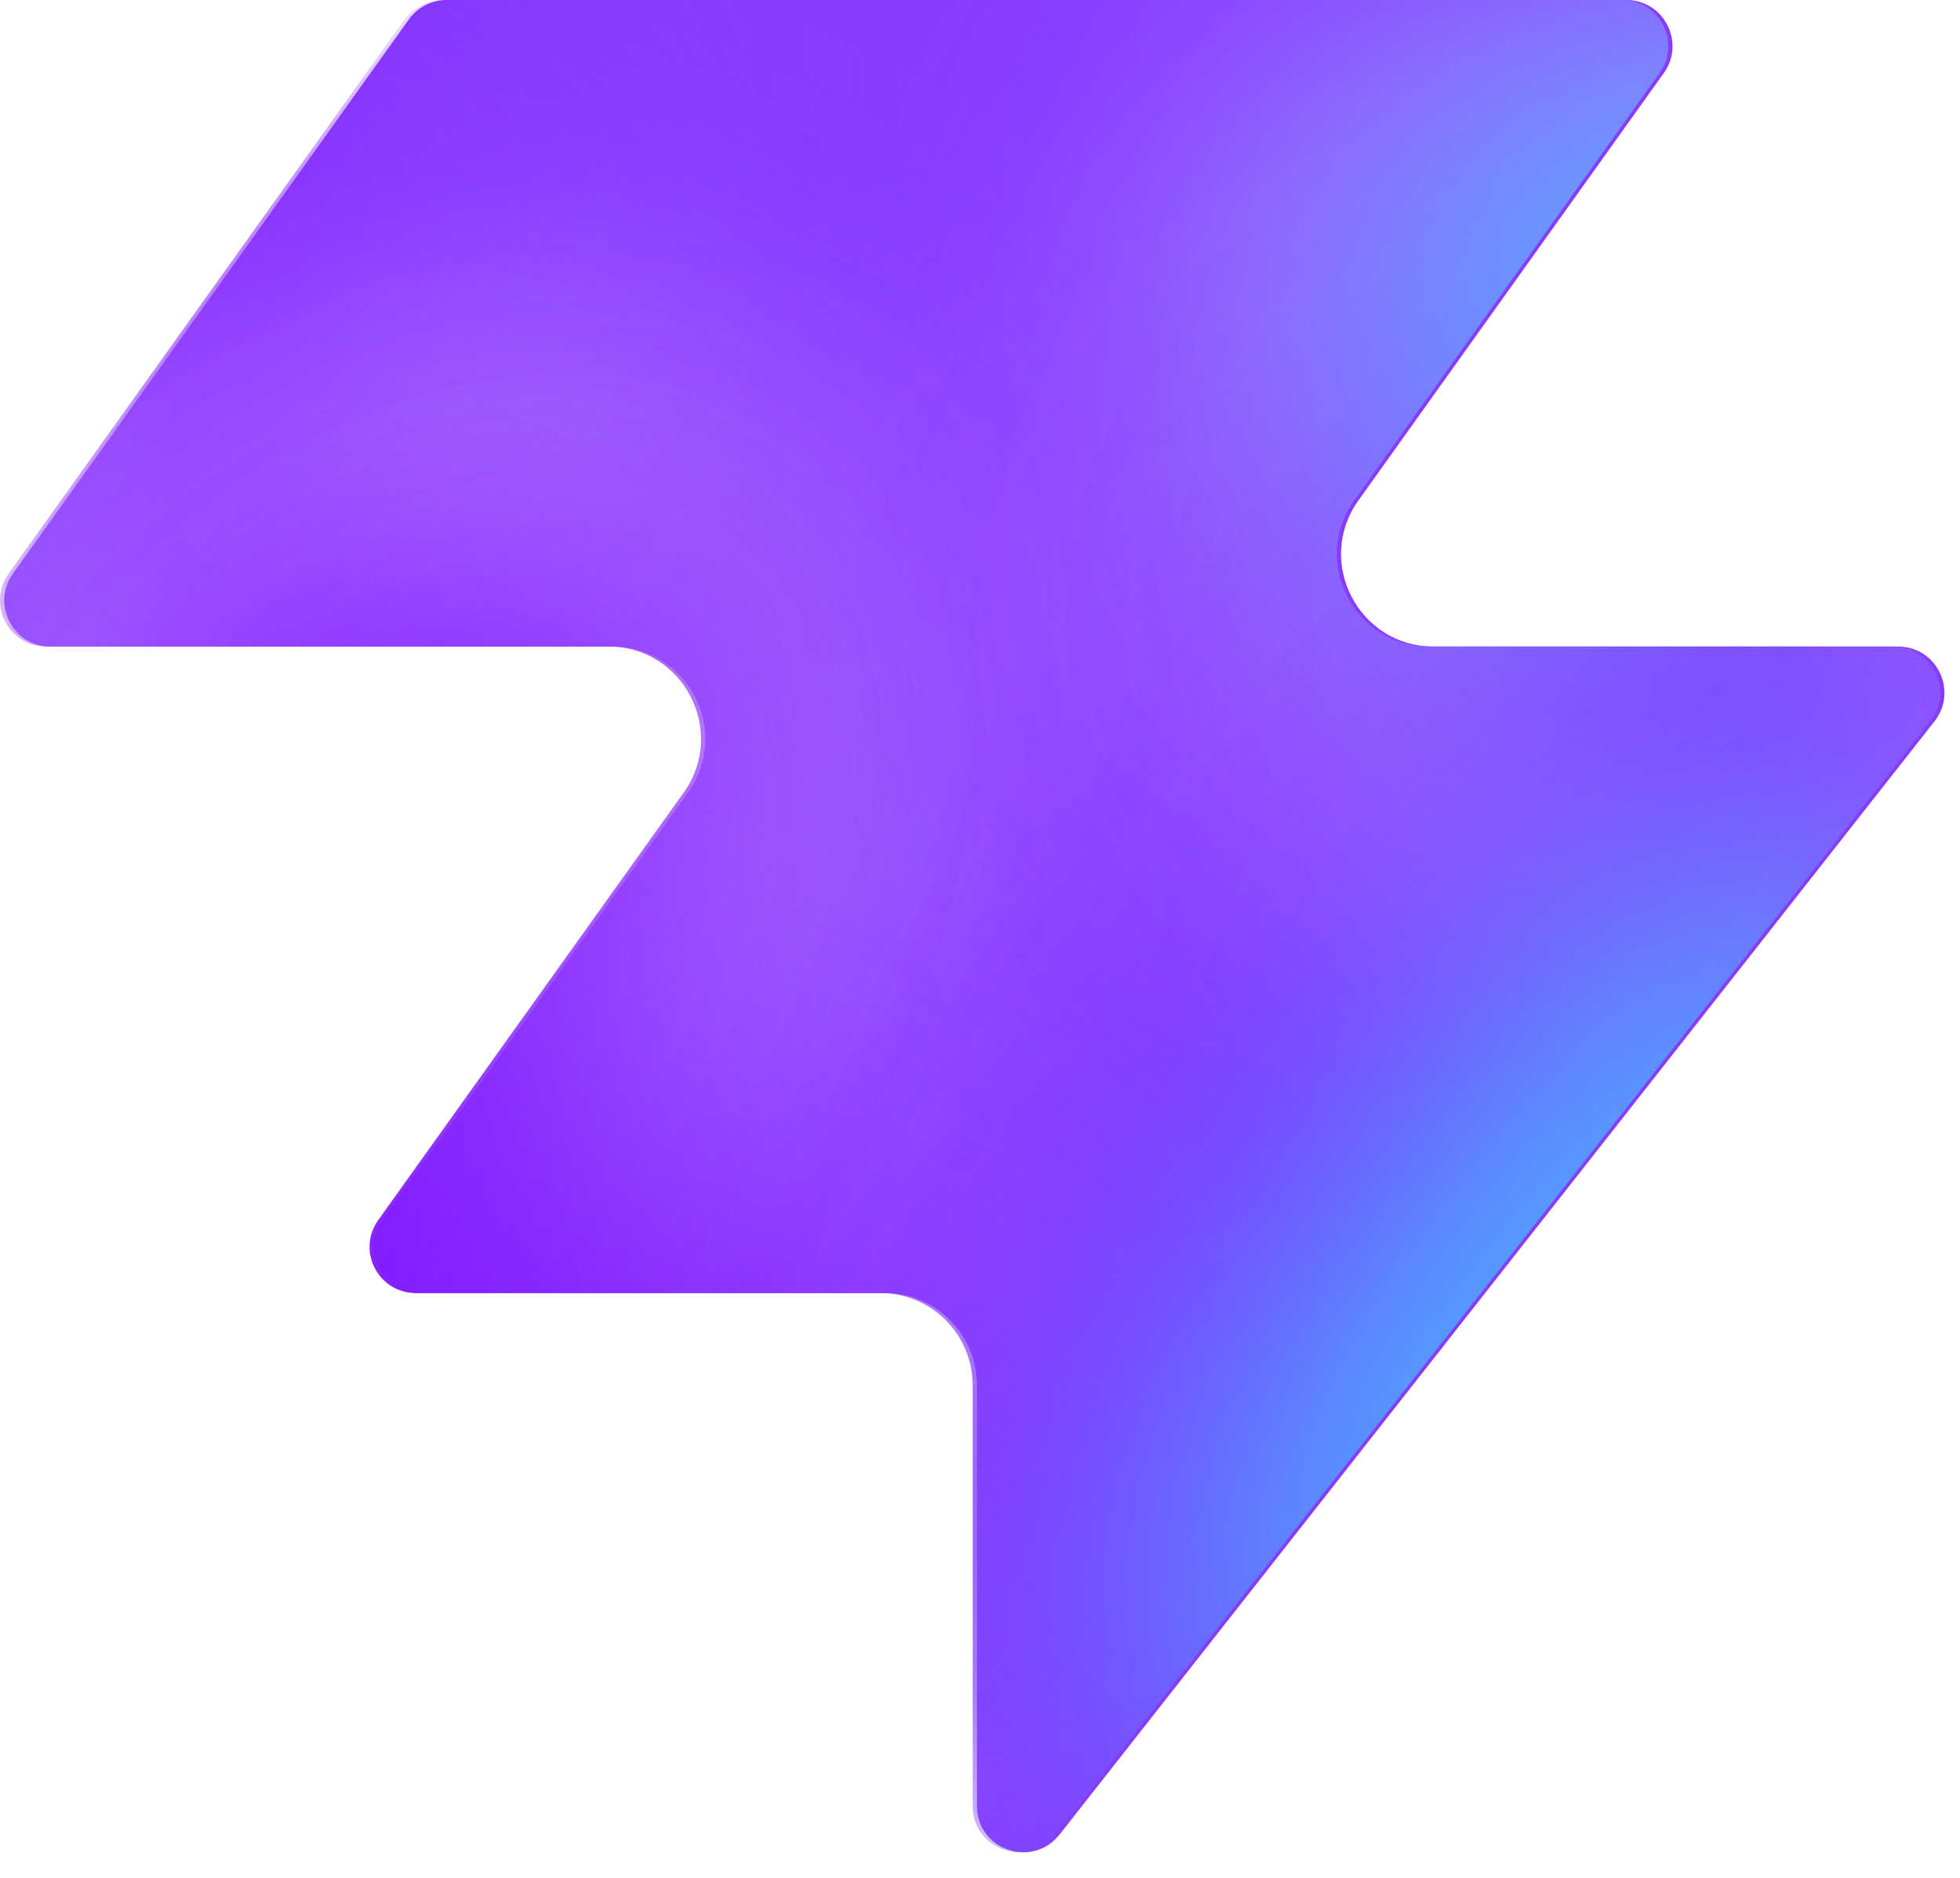
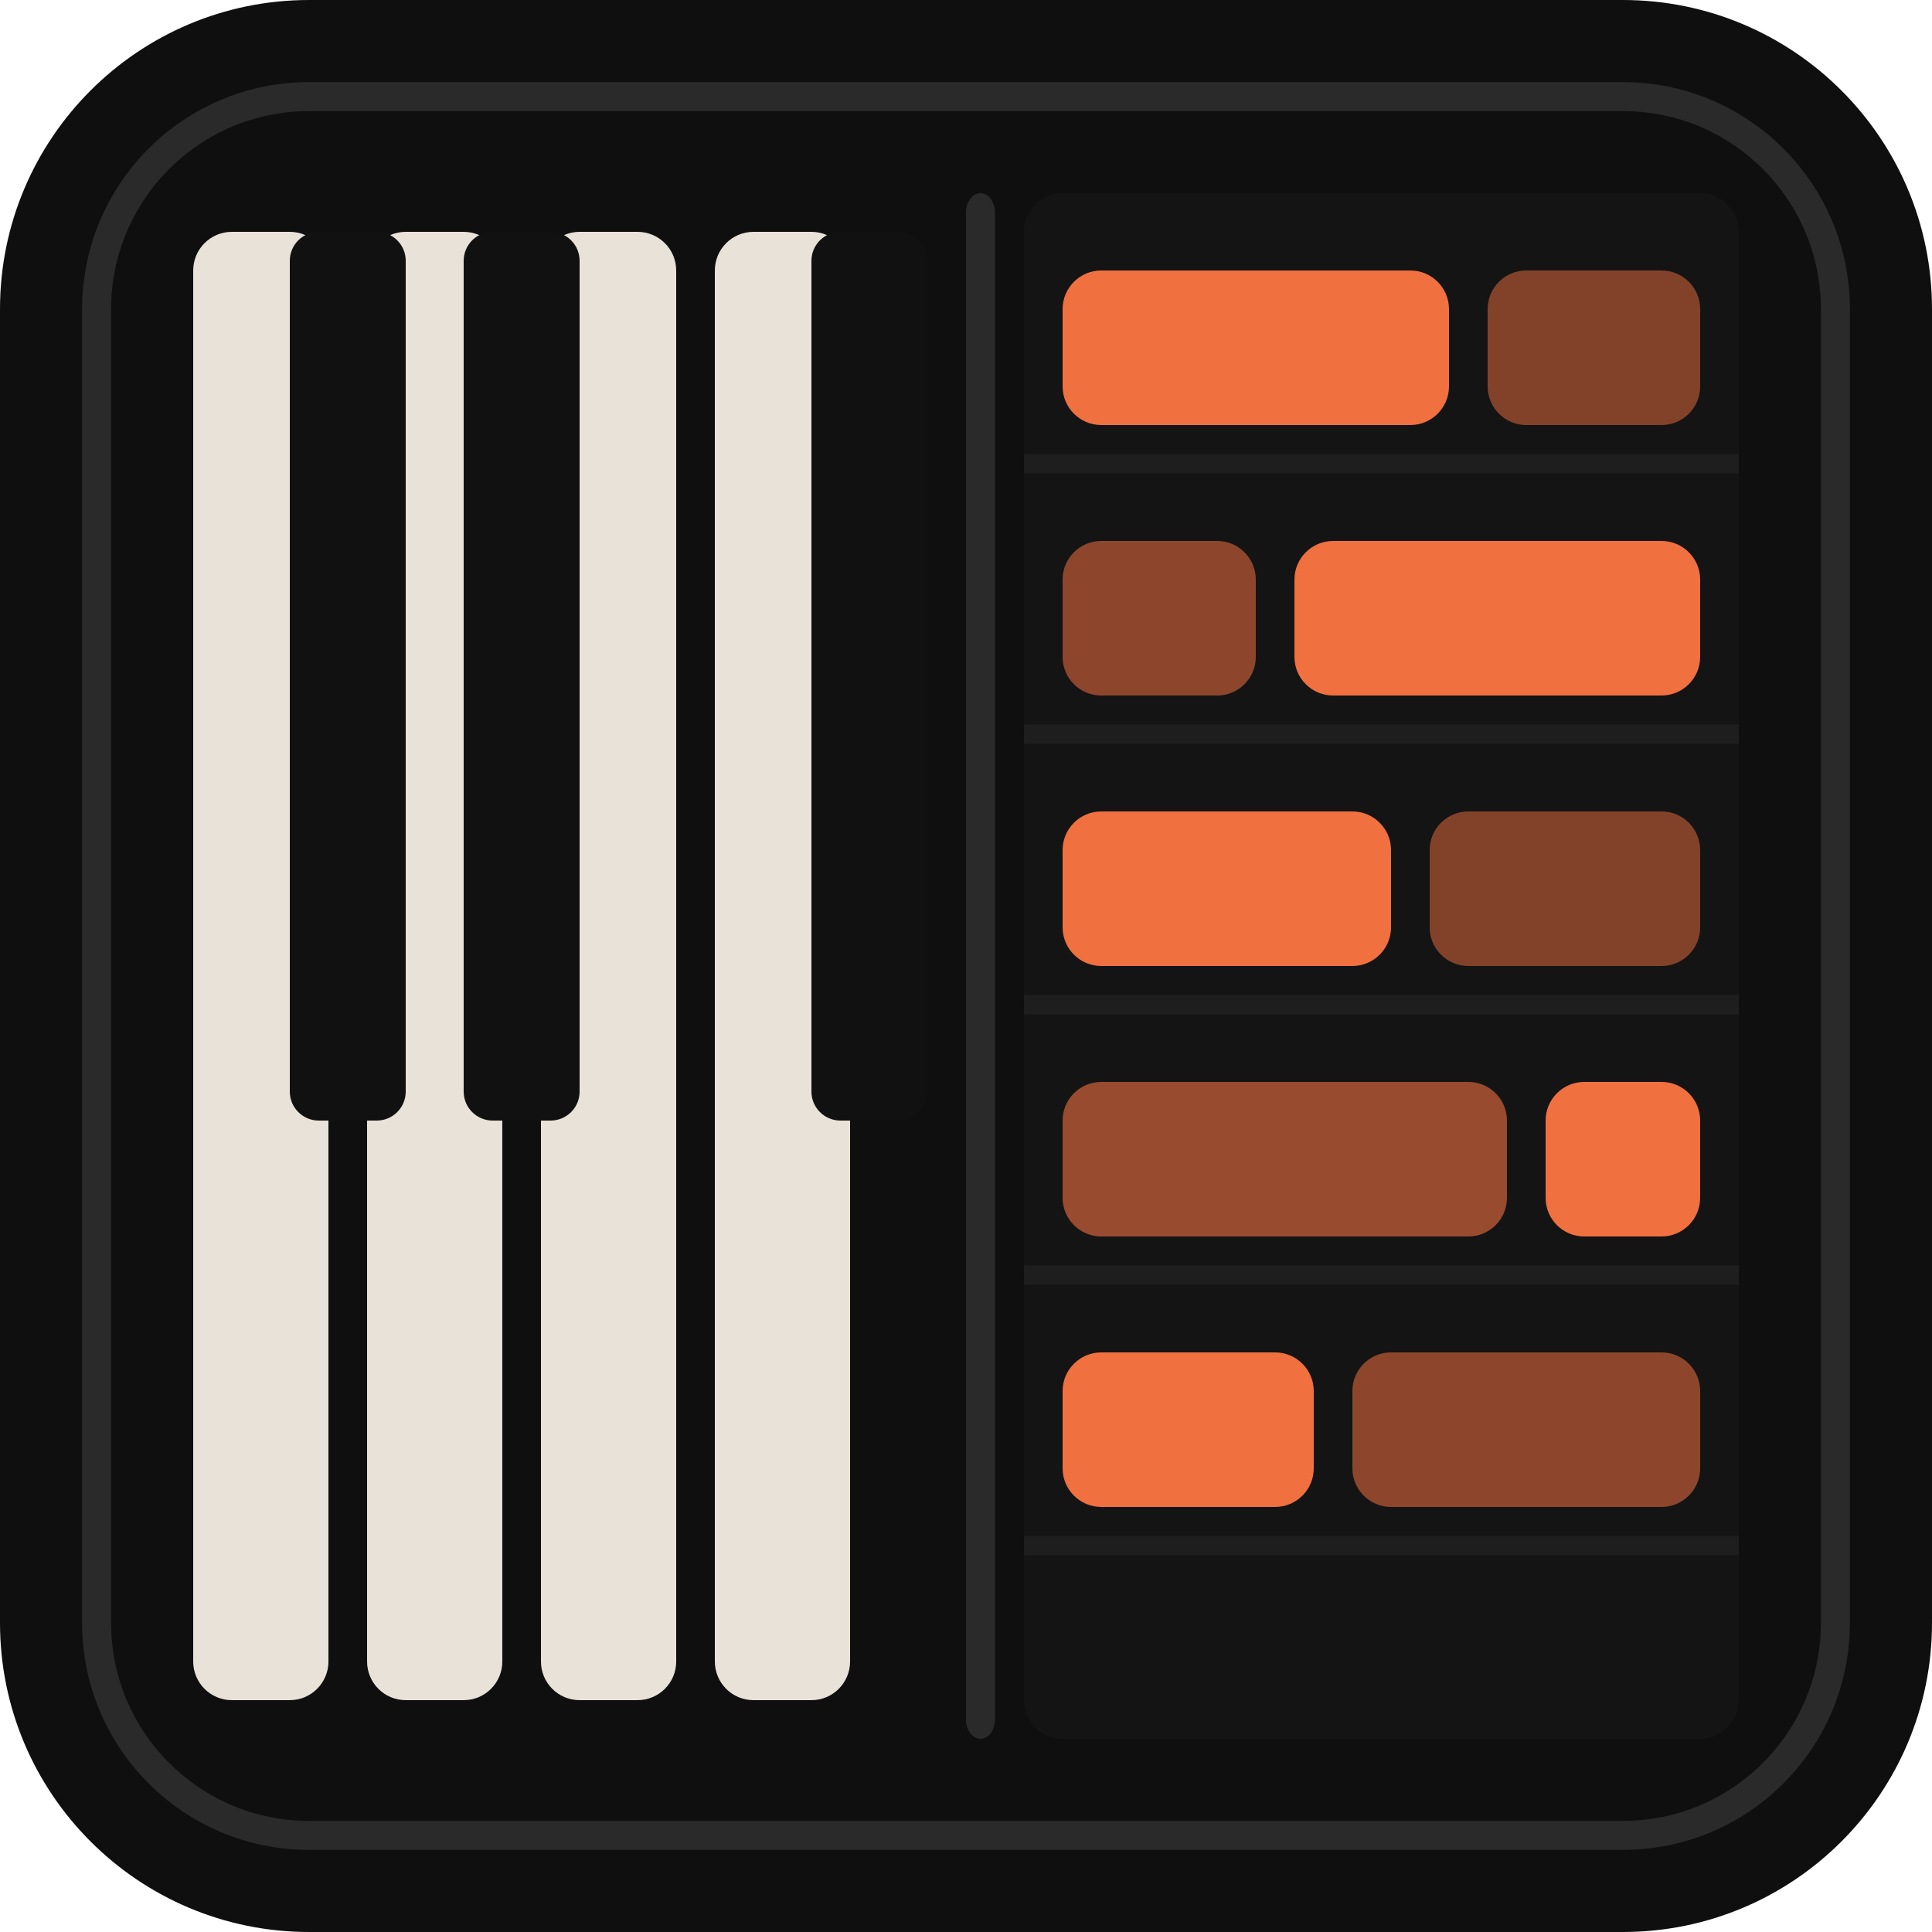
- <svg xmlns="http://www.w3.org/2000/svg" width="48" height="46" fill="none" viewBox="0 0 48 46">
-   <path fill="#863bff" d="M25.946 44.938c-.664.845-2.021.375-2.021-.698V33.937a2.26 2.26 0 0 0-2.262-2.262H10.287c-.92 0-1.456-1.04-.92-1.788l7.48-10.471c1.07-1.497 0-3.578-1.842-3.578H1.237c-.92 0-1.456-1.04-.92-1.788L10.013.474c.214-.297.556-.474.92-.474h28.894c.92 0 1.456 1.04.92 1.788l-7.48 10.471c-1.07 1.498 0 3.579 1.842 3.579h11.377c.943 0 1.473 1.088.89 1.83L25.947 44.94z" style="fill:#863bff;fill:color(display-p3 .525 .23 1);fill-opacity:1" />
-   <mask id="a" width="48" height="46" x="0" y="0" maskUnits="userSpaceOnUse" style="mask-type:alpha">
-     <path fill="#000" d="M25.842 44.938c-.664.844-2.021.375-2.021-.698V33.937a2.26 2.26 0 0 0-2.262-2.262H10.183c-.92 0-1.456-1.04-.92-1.788l7.48-10.471c1.07-1.498 0-3.579-1.842-3.579H1.133c-.92 0-1.456-1.04-.92-1.787L9.91.473c.214-.297.556-.474.92-.474h28.894c.92 0 1.456 1.04.92 1.788l-7.48 10.471c-1.07 1.498 0 3.578 1.842 3.578h11.377c.943 0 1.473 1.088.89 1.832L25.843 44.94z" style="fill:#000;fill-opacity:1" />
-   </mask>
-   <g mask="url(#a)">
-     <g filter="url(#b)">
-       <ellipse cx="5.508" cy="14.704" fill="#ede6ff" rx="5.508" ry="14.704" style="fill:#ede6ff;fill:color(display-p3 .927 .903 1);fill-opacity:1" transform="matrix(.00324 1 1 -.00324 -4.47 31.516)" />
-     </g>
-     <g filter="url(#c)">
-       <ellipse cx="10.399" cy="29.851" fill="#ede6ff" rx="10.399" ry="29.851" style="fill:#ede6ff;fill:color(display-p3 .927 .903 1);fill-opacity:1" transform="matrix(.00324 1 1 -.00324 -39.328 7.883)" />
-     </g>
-     <g filter="url(#d)">
-       <ellipse cx="5.508" cy="30.487" fill="#7e14ff" rx="5.508" ry="30.487" style="fill:#7e14ff;fill:color(display-p3 .492 .077 1);fill-opacity:1" transform="rotate(89.814 -25.913 -14.639)scale(1 -1)" />
-     </g>
-     <g filter="url(#e)">
-       <ellipse cx="5.508" cy="30.599" fill="#7e14ff" rx="5.508" ry="30.599" style="fill:#7e14ff;fill:color(display-p3 .492 .077 1);fill-opacity:1" transform="rotate(89.814 -32.644 -3.334)scale(1 -1)" />
-     </g>
-     <g filter="url(#f)">
-       <ellipse cx="5.508" cy="30.599" fill="#7e14ff" rx="5.508" ry="30.599" style="fill:#7e14ff;fill:color(display-p3 .492 .077 1);fill-opacity:1" transform="matrix(.00324 1 1 -.00324 -34.34 30.47)" />
-     </g>
-     <g filter="url(#g)">
-       <ellipse cx="14.072" cy="22.078" fill="#ede6ff" rx="14.072" ry="22.078" style="fill:#ede6ff;fill:color(display-p3 .927 .903 1);fill-opacity:1" transform="rotate(93.35 24.506 48.493)scale(-1 1)" />
-     </g>
-     <g filter="url(#h)">
-       <ellipse cx="3.47" cy="21.501" fill="#7e14ff" rx="3.47" ry="21.501" style="fill:#7e14ff;fill:color(display-p3 .492 .077 1);fill-opacity:1" transform="rotate(89.009 28.708 47.59)scale(-1 1)" />
-     </g>
-     <g filter="url(#i)">
-       <ellipse cx="3.47" cy="21.501" fill="#7e14ff" rx="3.47" ry="21.501" style="fill:#7e14ff;fill:color(display-p3 .492 .077 1);fill-opacity:1" transform="rotate(89.009 28.708 47.59)scale(-1 1)" />
-     </g>
-     <g filter="url(#j)">
-       <ellipse cx=".387" cy="8.972" fill="#7e14ff" rx="4.407" ry="29.108" style="fill:#7e14ff;fill:color(display-p3 .492 .077 1);fill-opacity:1" transform="rotate(39.51 .387 8.972)" />
-     </g>
-     <g filter="url(#k)">
-       <ellipse cx="47.523" cy="-6.092" fill="#7e14ff" rx="4.407" ry="29.108" style="fill:#7e14ff;fill:color(display-p3 .492 .077 1);fill-opacity:1" transform="rotate(37.892 47.523 -6.092)" />
-     </g>
-     <g filter="url(#l)">
-       <ellipse cx="41.412" cy="6.333" fill="#47bfff" rx="5.971" ry="9.665" style="fill:#47bfff;fill:color(display-p3 .28 .748 1);fill-opacity:1" transform="rotate(37.892 41.412 6.333)" />
-     </g>
-     <g filter="url(#m)">
-       <ellipse cx="-1.879" cy="38.332" fill="#7e14ff" rx="4.407" ry="29.108" style="fill:#7e14ff;fill:color(display-p3 .492 .077 1);fill-opacity:1" transform="rotate(37.892 -1.88 38.332)" />
-     </g>
-     <g filter="url(#n)">
-       <ellipse cx="-1.879" cy="38.332" fill="#7e14ff" rx="4.407" ry="29.108" style="fill:#7e14ff;fill:color(display-p3 .492 .077 1);fill-opacity:1" transform="rotate(37.892 -1.88 38.332)" />
-     </g>
-     <g filter="url(#o)">
-       <ellipse cx="35.651" cy="29.907" fill="#7e14ff" rx="4.407" ry="29.108" style="fill:#7e14ff;fill:color(display-p3 .492 .077 1);fill-opacity:1" transform="rotate(37.892 35.651 29.907)" />
-     </g>
-     <g filter="url(#p)">
-       <ellipse cx="38.418" cy="32.4" fill="#47bfff" rx="5.971" ry="15.297" style="fill:#47bfff;fill:color(display-p3 .28 .748 1);fill-opacity:1" transform="rotate(37.892 38.418 32.4)" />
-     </g>
-   </g>
-   <defs>
-     <filter id="b" width="60.045" height="41.654" x="-19.77" y="16.149" color-interpolation-filters="sRGB" filterUnits="userSpaceOnUse">
-       <feFlood flood-opacity="0" result="BackgroundImageFix" />
-       <feBlend in="SourceGraphic" in2="BackgroundImageFix" result="shape" />
-       <feGaussianBlur result="effect1_foregroundBlur_2002_17158" stdDeviation="7.659" />
-     </filter>
-     <filter id="c" width="90.34" height="51.437" x="-54.613" y="-7.533" color-interpolation-filters="sRGB" filterUnits="userSpaceOnUse">
-       <feFlood flood-opacity="0" result="BackgroundImageFix" />
-       <feBlend in="SourceGraphic" in2="BackgroundImageFix" result="shape" />
-       <feGaussianBlur result="effect1_foregroundBlur_2002_17158" stdDeviation="7.659" />
-     </filter>
-     <filter id="d" width="79.355" height="29.4" x="-49.64" y="2.03" color-interpolation-filters="sRGB" filterUnits="userSpaceOnUse">
-       <feFlood flood-opacity="0" result="BackgroundImageFix" />
-       <feBlend in="SourceGraphic" in2="BackgroundImageFix" result="shape" />
-       <feGaussianBlur result="effect1_foregroundBlur_2002_17158" stdDeviation="4.596" />
-     </filter>
-     <filter id="e" width="79.579" height="29.4" x="-45.045" y="20.029" color-interpolation-filters="sRGB" filterUnits="userSpaceOnUse">
-       <feFlood flood-opacity="0" result="BackgroundImageFix" />
-       <feBlend in="SourceGraphic" in2="BackgroundImageFix" result="shape" />
-       <feGaussianBlur result="effect1_foregroundBlur_2002_17158" stdDeviation="4.596" />
-     </filter>
-     <filter id="f" width="79.579" height="29.4" x="-43.513" y="21.178" color-interpolation-filters="sRGB" filterUnits="userSpaceOnUse">
-       <feFlood flood-opacity="0" result="BackgroundImageFix" />
-       <feBlend in="SourceGraphic" in2="BackgroundImageFix" result="shape" />
-       <feGaussianBlur result="effect1_foregroundBlur_2002_17158" stdDeviation="4.596" />
-     </filter>
-     <filter id="g" width="74.749" height="58.852" x="15.756" y="-17.901" color-interpolation-filters="sRGB" filterUnits="userSpaceOnUse">
-       <feFlood flood-opacity="0" result="BackgroundImageFix" />
-       <feBlend in="SourceGraphic" in2="BackgroundImageFix" result="shape" />
-       <feGaussianBlur result="effect1_foregroundBlur_2002_17158" stdDeviation="7.659" />
-     </filter>
-     <filter id="h" width="61.377" height="25.362" x="23.548" y="2.284" color-interpolation-filters="sRGB" filterUnits="userSpaceOnUse">
-       <feFlood flood-opacity="0" result="BackgroundImageFix" />
-       <feBlend in="SourceGraphic" in2="BackgroundImageFix" result="shape" />
-       <feGaussianBlur result="effect1_foregroundBlur_2002_17158" stdDeviation="4.596" />
-     </filter>
-     <filter id="i" width="61.377" height="25.362" x="23.548" y="2.284" color-interpolation-filters="sRGB" filterUnits="userSpaceOnUse">
-       <feFlood flood-opacity="0" result="BackgroundImageFix" />
-       <feBlend in="SourceGraphic" in2="BackgroundImageFix" result="shape" />
-       <feGaussianBlur result="effect1_foregroundBlur_2002_17158" stdDeviation="4.596" />
-     </filter>
-     <filter id="j" width="56.045" height="63.649" x="-27.636" y="-22.853" color-interpolation-filters="sRGB" filterUnits="userSpaceOnUse">
-       <feFlood flood-opacity="0" result="BackgroundImageFix" />
-       <feBlend in="SourceGraphic" in2="BackgroundImageFix" result="shape" />
-       <feGaussianBlur result="effect1_foregroundBlur_2002_17158" stdDeviation="4.596" />
-     </filter>
-     <filter id="k" width="54.814" height="64.646" x="20.116" y="-38.415" color-interpolation-filters="sRGB" filterUnits="userSpaceOnUse">
-       <feFlood flood-opacity="0" result="BackgroundImageFix" />
-       <feBlend in="SourceGraphic" in2="BackgroundImageFix" result="shape" />
-       <feGaussianBlur result="effect1_foregroundBlur_2002_17158" stdDeviation="4.596" />
-     </filter>
-     <filter id="l" width="33.541" height="35.313" x="24.641" y="-11.323" color-interpolation-filters="sRGB" filterUnits="userSpaceOnUse">
-       <feFlood flood-opacity="0" result="BackgroundImageFix" />
-       <feBlend in="SourceGraphic" in2="BackgroundImageFix" result="shape" />
-       <feGaussianBlur result="effect1_foregroundBlur_2002_17158" stdDeviation="4.596" />
-     </filter>
-     <filter id="m" width="54.814" height="64.646" x="-29.286" y="6.009" color-interpolation-filters="sRGB" filterUnits="userSpaceOnUse">
-       <feFlood flood-opacity="0" result="BackgroundImageFix" />
-       <feBlend in="SourceGraphic" in2="BackgroundImageFix" result="shape" />
-       <feGaussianBlur result="effect1_foregroundBlur_2002_17158" stdDeviation="4.596" />
-     </filter>
-     <filter id="n" width="54.814" height="64.646" x="-29.286" y="6.009" color-interpolation-filters="sRGB" filterUnits="userSpaceOnUse">
-       <feFlood flood-opacity="0" result="BackgroundImageFix" />
-       <feBlend in="SourceGraphic" in2="BackgroundImageFix" result="shape" />
-       <feGaussianBlur result="effect1_foregroundBlur_2002_17158" stdDeviation="4.596" />
-     </filter>
-     <filter id="o" width="54.814" height="64.646" x="8.244" y="-2.416" color-interpolation-filters="sRGB" filterUnits="userSpaceOnUse">
-       <feFlood flood-opacity="0" result="BackgroundImageFix" />
-       <feBlend in="SourceGraphic" in2="BackgroundImageFix" result="shape" />
-       <feGaussianBlur result="effect1_foregroundBlur_2002_17158" stdDeviation="4.596" />
-     </filter>
-     <filter id="p" width="39.409" height="43.623" x="18.713" y="10.588" color-interpolation-filters="sRGB" filterUnits="userSpaceOnUse">
-       <feFlood flood-opacity="0" result="BackgroundImageFix" />
-       <feBlend in="SourceGraphic" in2="BackgroundImageFix" result="shape" />
-       <feGaussianBlur result="effect1_foregroundBlur_2002_17158" stdDeviation="4.596" />
-     </filter>
-   </defs>
+ <svg xmlns="http://www.w3.org/2000/svg" viewBox="0 0 100 100">
+   <rect width="100" height="100" rx="16" fill="#0f0f0f" />
+   <rect x="5" y="5" width="90" height="90" rx="11" fill="none" stroke="#2a2a2a" stroke-width="1.5" />
+   <rect x="10" y="12" width="7" height="76" rx="2" fill="#e8e2d8" />
+   <rect x="19" y="12" width="7" height="76" rx="2" fill="#e8e2d8" />
+   <rect x="28" y="12" width="7" height="76" rx="2" fill="#e8e2d8" />
+   <rect x="37" y="12" width="7" height="76" rx="2" fill="#e8e2d8" />
+   <rect x="15" y="12" width="6" height="46" rx="1.5" fill="#111" />
+   <rect x="24" y="12" width="6" height="46" rx="1.5" fill="#111" />
+   <rect x="42" y="12" width="6" height="46" rx="1.5" fill="#111" />
+   <rect x="50" y="10" width="1.5" height="80" rx="1" fill="#2a2a2a" />
+   <rect x="53" y="10" width="37" height="80" rx="2" fill="#141414" />
+   <line x1="53" y1="24" x2="90" y2="24" stroke="#1e1e1e" stroke-width="1" />
+   <line x1="53" y1="38" x2="90" y2="38" stroke="#1e1e1e" stroke-width="1" />
+   <line x1="53" y1="52" x2="90" y2="52" stroke="#1e1e1e" stroke-width="1" />
+   <line x1="53" y1="66" x2="90" y2="66" stroke="#1e1e1e" stroke-width="1" />
+   <line x1="53" y1="80" x2="90" y2="80" stroke="#1e1e1e" stroke-width="1" />
+   <rect x="55" y="14" width="20" height="8" rx="2" fill="#f07040" />
+   <rect x="77" y="14" width="11" height="8" rx="2" fill="#f07040" opacity="0.5" />
+   <rect x="55" y="28" width="10" height="8" rx="2" fill="#f07040" opacity="0.55" />
+   <rect x="67" y="28" width="21" height="8" rx="2" fill="#f07040" />
+   <rect x="55" y="42" width="17" height="8" rx="2" fill="#f07040" />
+   <rect x="74" y="42" width="14" height="8" rx="2" fill="#f07040" opacity="0.5" />
+   <rect x="55" y="56" width="23" height="8" rx="2" fill="#f07040" opacity="0.6" />
+   <rect x="80" y="56" width="8" height="8" rx="2" fill="#f07040" />
+   <rect x="55" y="70" width="13" height="8" rx="2" fill="#f07040" />
+   <rect x="70" y="70" width="18" height="8" rx="2" fill="#f07040" opacity="0.55" />
</svg>
